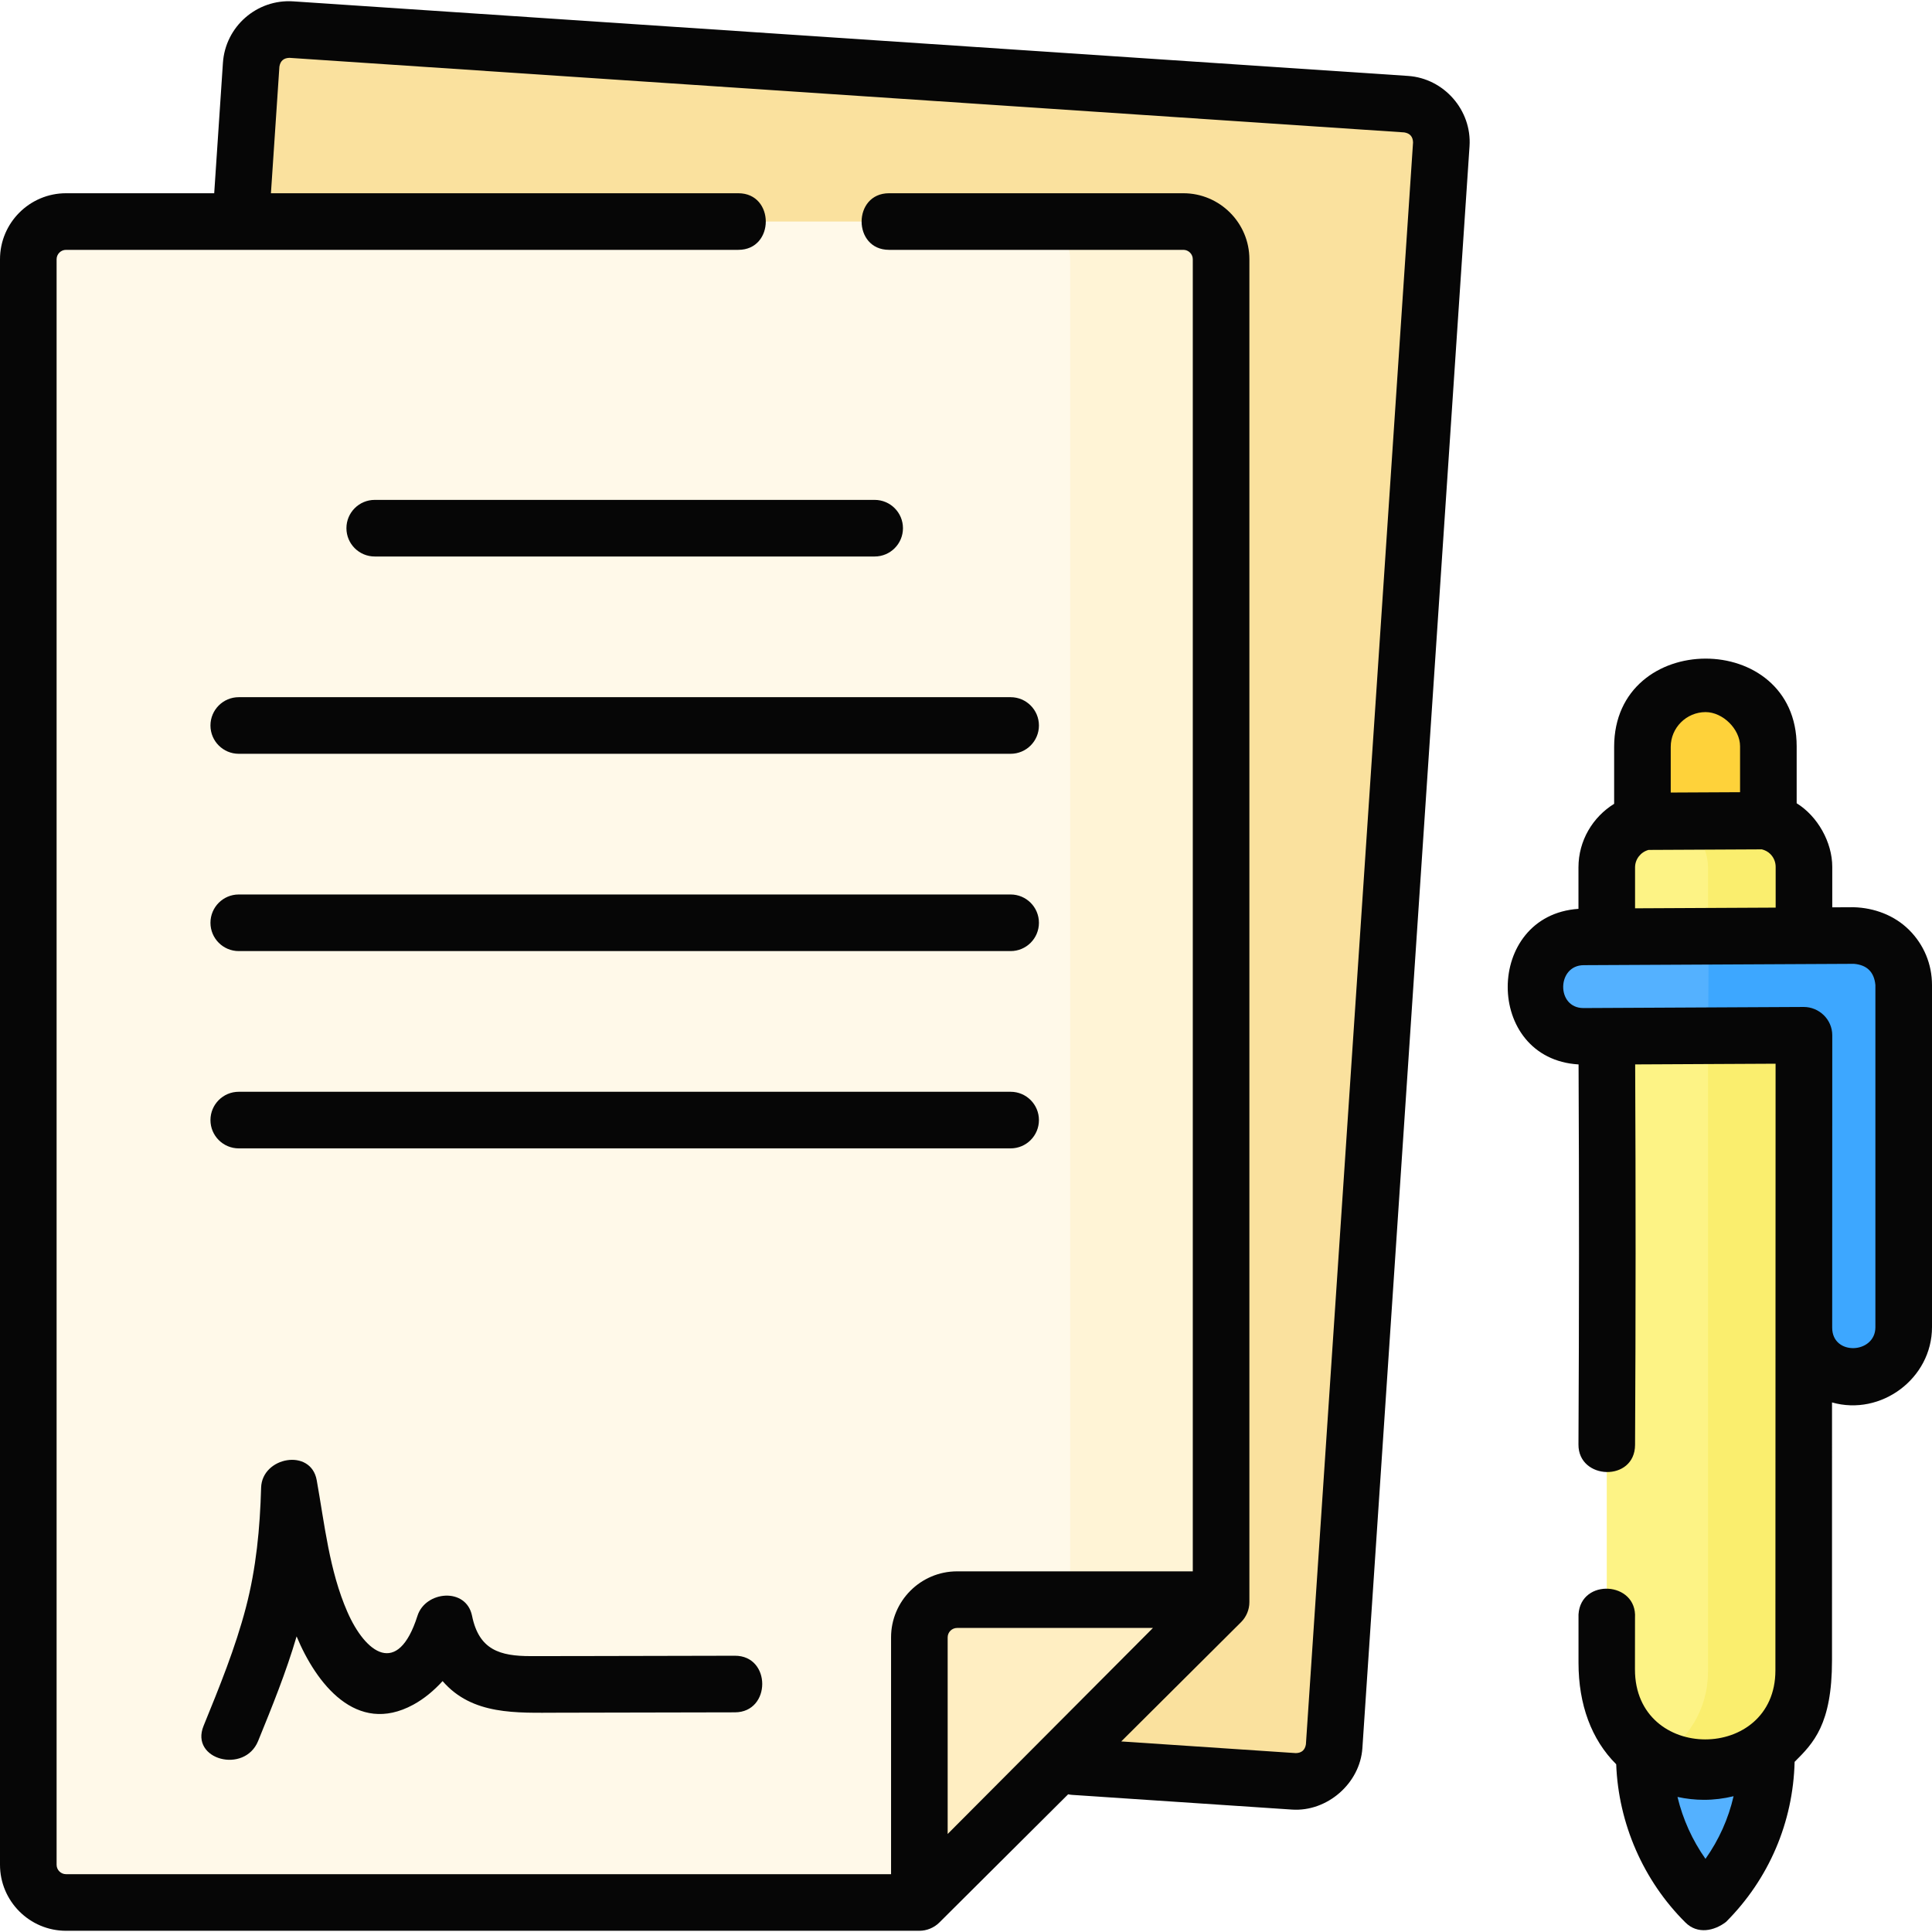
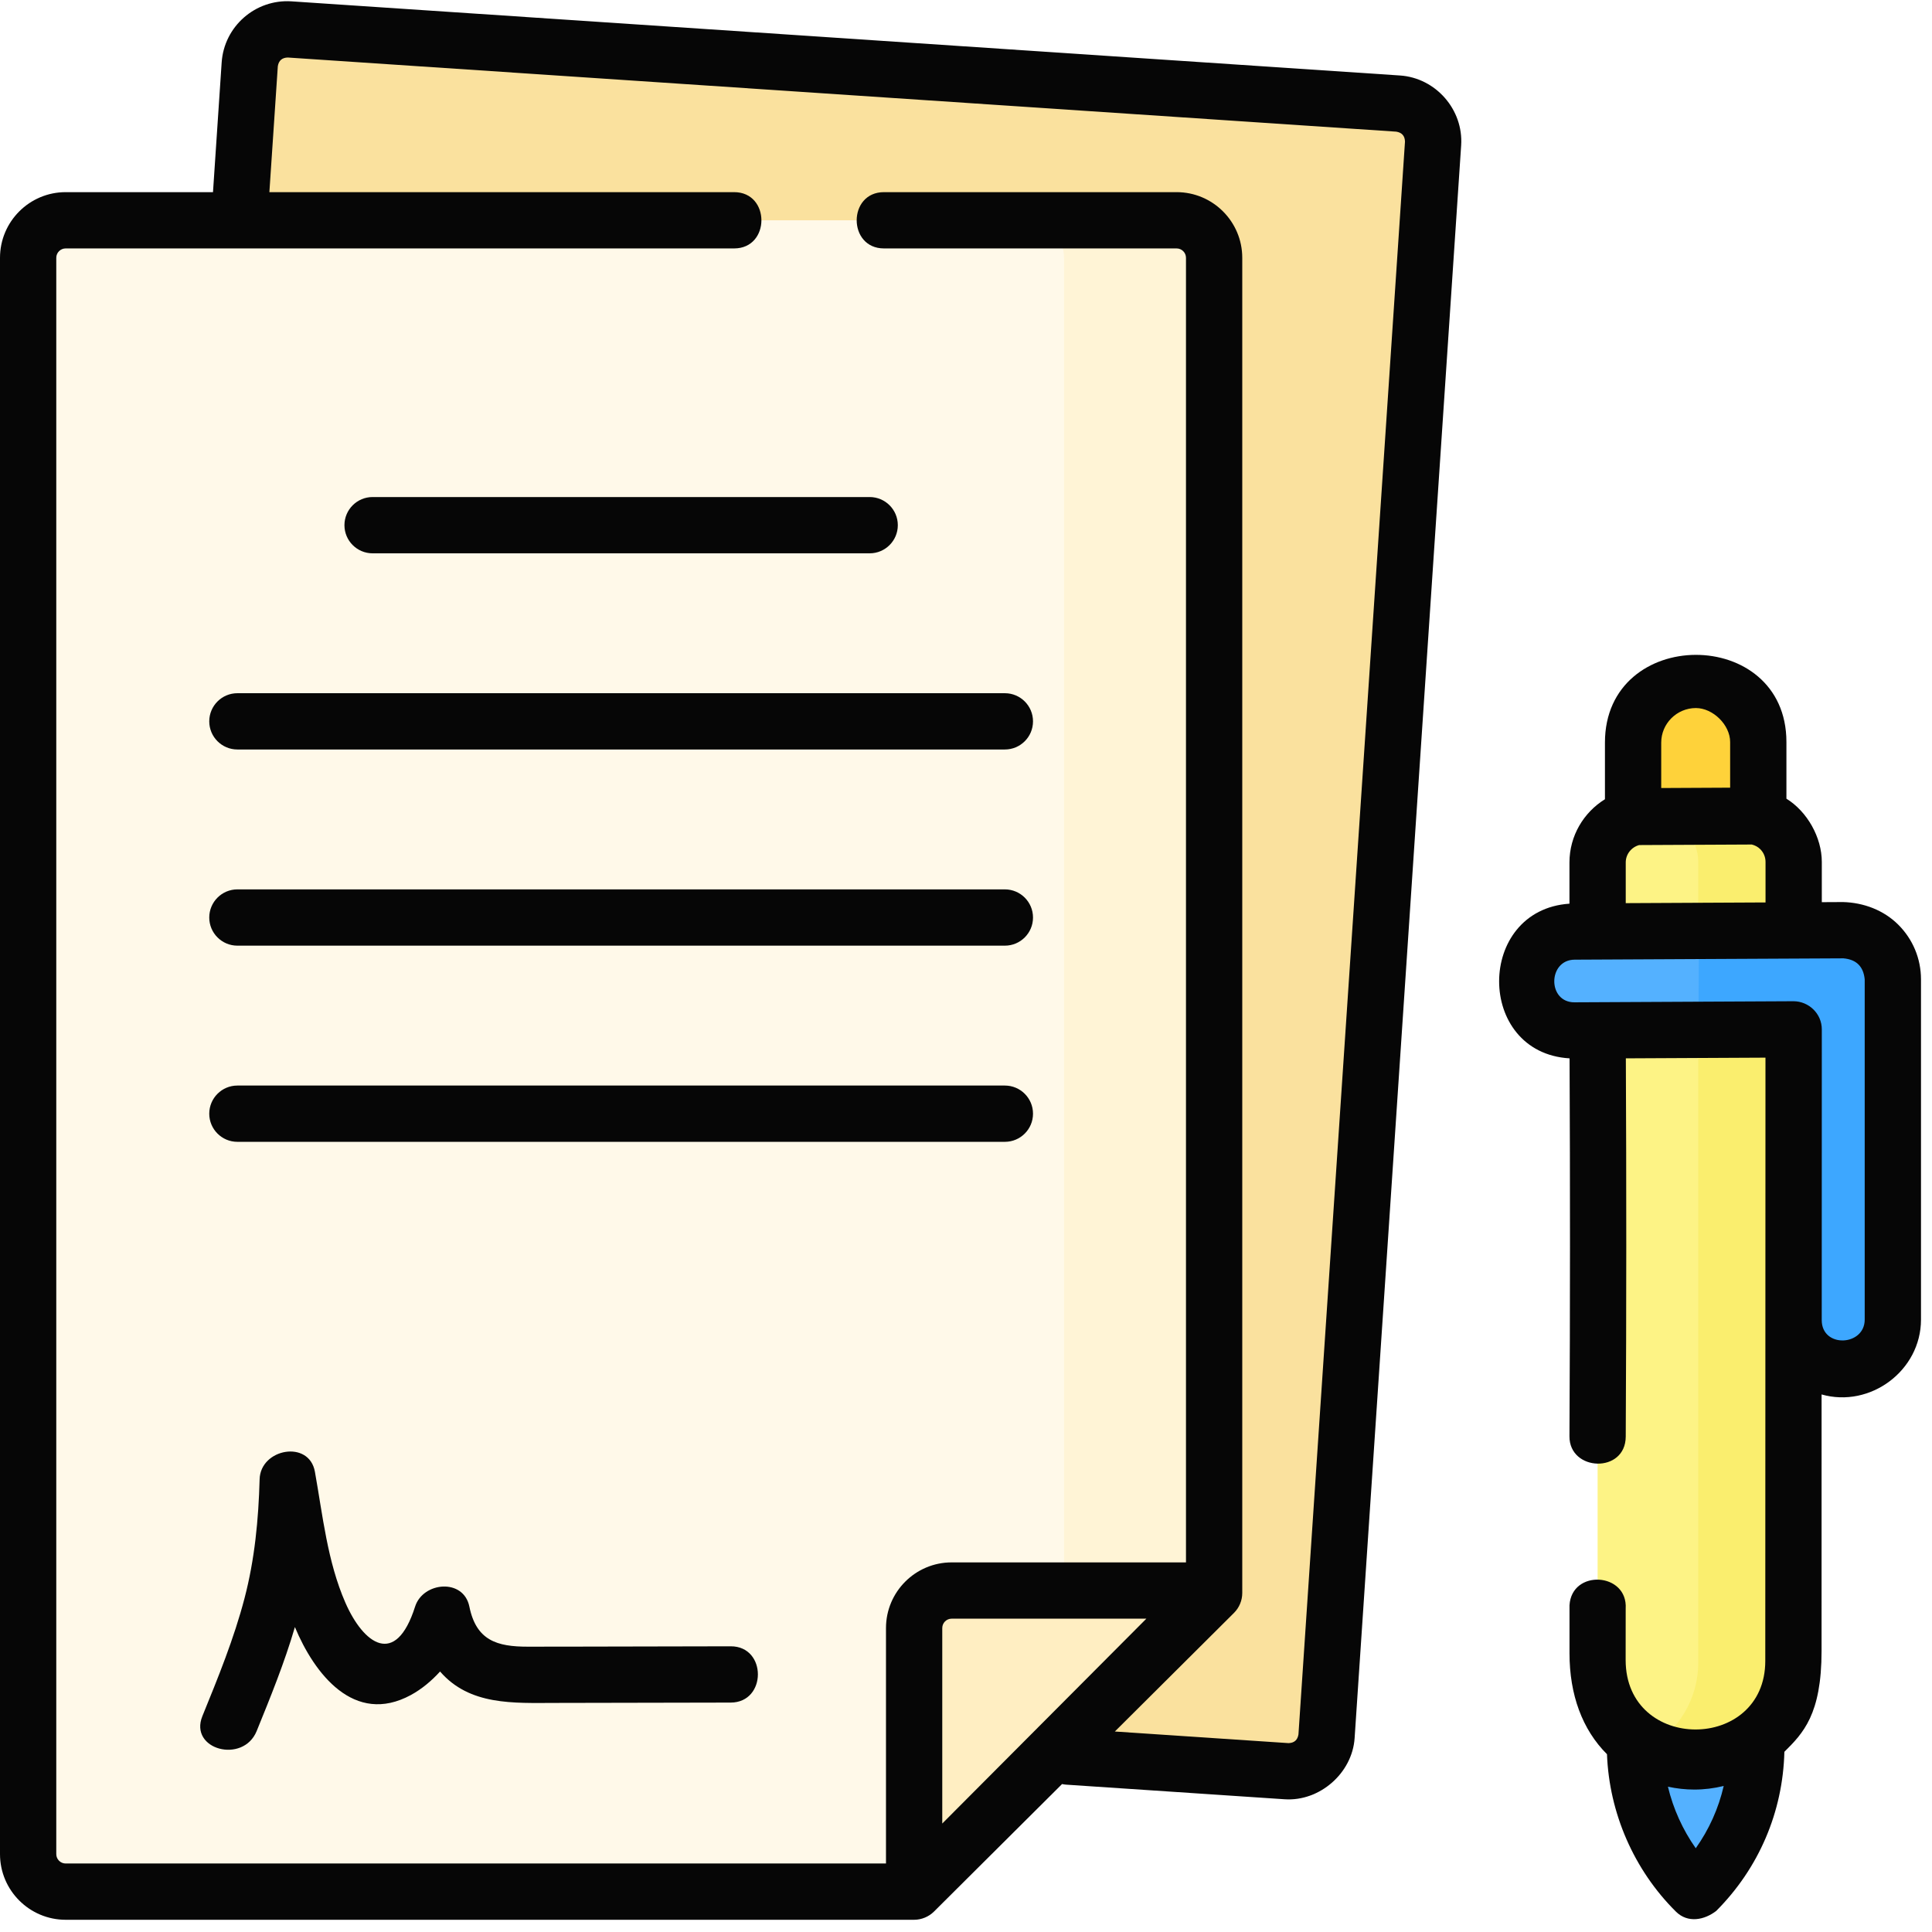
- <svg xmlns="http://www.w3.org/2000/svg" id="Layer_1" enable-background="new 0 0 512 512" height="512" viewBox="0 0 512 512" width="512">
-   <g>
+ <svg xmlns="http://www.w3.org/2000/svg" width="100%" height="100%" viewBox="0 0 123 123" version="1.1" xml:space="preserve" style="fill-rule:evenodd;clip-rule:evenodd;stroke-linejoin:round;stroke-miterlimit:2;">
+   <clipPath id="_clip1">
+     <rect id="assicurazione.svg" x="0" y="0" width="122.299" height="122.299" />
+   </clipPath>
+   <g clip-path="url(#_clip1)">
    <g>
      <g>
        <g>
-           <path d="m47.478 452.317 295.441 19.76c5.511.369 10.277-3.8 10.645-9.31l28.393-424.517c.369-5.511-3.8-10.276-9.31-10.645l-295.441-19.76c-5.511-.369-10.276 3.8-10.645 9.31l-28.394 424.517c-.368 5.511 3.8 10.277 9.311 10.645z" fill="#fae19e" />
-         </g>
-         <g>
+           <g>
+             <path d="M11.341,108.043l70.57,4.72c1.317,0.088 2.455,-0.908 2.543,-2.224l6.782,-101.402c0.088,-1.317 -0.908,-2.455 -2.224,-2.543l-70.57,-4.72c-1.317,-0.088 -2.455,0.908 -2.543,2.224l-6.782,101.402c-0.088,1.316 0.907,2.455 2.224,2.543Z" style="fill:#fae19e;fill-rule:nonzero;" />
+           </g>
          <g>
            <g>
              <g>
                <g>
-                   <path d="m17.5 504.177h226.14l79.96-79.605v-355.86c0-5.523-4.477-10-10-10h-296.1c-5.523 0-10 4.477-10 10v425.466c0 5.522 4.477 9.999 10 9.999z" fill="#fff9e9" />
+                   <g>
+                     <path d="M4.18,120.43l54.017,0l19.1,-19.015l-0,-85.002c-0,-1.319 -1.07,-2.389 -2.389,-2.389l-70.728,0c-1.319,0 -2.389,1.07 -2.389,2.389l0,101.629c0,1.319 1.07,2.388 2.389,2.388Z" style="fill:#fff9e9;fill-rule:nonzero;" />
+                   </g>
+                   <path d="M74.908,14.024l-9.554,0c1.319,0 2.388,1.07 2.388,2.389l0,85.003l-0.061,9.573l9.616,-9.573l-0,-85.003c-0,-1.319 -1.07,-2.389 -2.389,-2.389Z" style="fill:#fff4d6;fill-rule:nonzero;" />
                </g>
-                 <path d="m313.601 58.712h-40c5.523 0 10 4.477 10 10v355.861l-.258 40.078 40.258-40.078v-355.861c0-5.523-4.477-10-10-10z" fill="#fff4d6" />
              </g>
            </g>
+             <path d="M58.197,120.43l0,-16.781c0,-1.319 1.069,-2.388 2.389,-2.388l16.711,-0l-19.1,19.169Z" style="fill:#ffeec2;fill-rule:nonzero;" />
          </g>
-           <path d="m243.64 504.177v-70.253c0-5.523 4.477-10 10-10h69.96z" fill="#ffeec2" />
+         </g>
+         <g>
+           <path d="M111.941,59.377l-7.972,0.039l0,-12.14c0,-2.194 1.783,-3.98 3.983,-3.991l0.002,-0c2.201,-0.011 3.987,1.761 3.987,3.956l-0,12.136l-0,0Z" style="fill:#fed23a;fill-rule:nonzero;" />
+           <path d="M107.957,120.43c-2.475,-2.455 -3.868,-5.795 -3.871,-9.281l-0.015,-17.67c0,-0.154 0.125,-0.279 0.28,-0.28l7.175,-0.036c0.154,-0 0.279,0.124 0.279,0.278l0.015,17.694c0.003,3.471 -1.373,6.801 -3.825,9.258l-0.038,0.037Z" style="fill:#54b1ff;fill-rule:nonzero;" />
+           <path d="M107.957,112.107l-0.002,0c-3.448,0.017 -6.244,-2.757 -6.244,-6.195l-0,-51.004c-0,-1.619 1.308,-2.934 2.927,-2.942l6.599,-0.032c1.63,-0.009 2.957,1.311 2.957,2.941l-0,50.983c-0,3.435 -2.792,6.232 -6.237,6.249Z" style="fill:#fdf385;fill-rule:nonzero;" />
+           <path d="M111.237,51.933l-5.678,0.028c1.442,0.189 2.558,1.419 2.558,2.914l0,50.983c0,2.346 -1.303,4.394 -3.226,5.463c0.905,0.505 1.95,0.792 3.063,0.786l0.003,0c3.445,-0.017 6.236,-2.814 6.236,-6.249l0,-50.983c0.001,-1.63 -1.326,-2.95 -2.956,-2.942Z" style="fill:#faee6e;fill-rule:nonzero;" />
+           <path d="M117.348,59.221l-17.106,0.084c-1.745,0.009 -3.159,1.426 -3.159,3.165c-0,1.739 1.414,3.142 3.159,3.133l13.947,-0.069l-0,18.509c-0,1.739 1.414,3.142 3.159,3.133c1.745,-0.008 3.159,-1.425 3.159,-3.164l0,-21.658c0,-1.739 -1.414,-3.142 -3.159,-3.133Z" style="fill:#54b1ff;fill-rule:nonzero;" />
+           <g>
+             <path d="M117.348,59.221l-9.182,0.044l-0.04,6.285l6.063,-0.016l-0,18.51c-0,1.739 1.414,3.141 3.159,3.133c1.745,-0.009 3.159,-1.426 3.159,-3.165l0,-21.658c0,-1.739 -1.414,-3.142 -3.159,-3.133Z" style="fill:#3da7ff;fill-rule:nonzero;" />
+           </g>
        </g>
      </g>
      <g>
-         <path d="m468.636 248.58-33.372.165v-50.826c0-9.183 7.463-16.662 16.673-16.708h.007c9.217-.046 16.693 7.371 16.693 16.562v50.807z" fill="#fed23a" />
-         <path d="m451.96 504.177c-10.362-10.277-16.196-24.263-16.208-38.857l-.062-73.973c0-.644.524-1.169 1.171-1.173l30.038-.149c.647-.003 1.171.517 1.171 1.161l.062 74.079c.012 14.531-5.749 28.472-16.015 38.756z" fill="#54b1ff" />
-         <path d="m451.959 469.333h-.01c-14.434.072-26.14-11.542-26.14-25.935v-213.527c0-6.778 5.477-12.283 12.255-12.316l27.626-.137c6.826-.034 12.378 5.49 12.378 12.316v213.436c0 14.38-11.687 26.091-26.109 26.163z" fill="#fdf385" />
-         <path d="m465.69 217.417-23.769.118c6.037.79 10.708 5.94 10.708 12.198v213.437c0 9.823-5.455 18.397-13.507 22.87 3.79 2.115 8.164 3.317 12.826 3.293h.01c14.422-.072 26.109-11.783 26.109-26.163v-213.436c.001-6.826-5.551-12.351-12.377-12.317z" fill="#faee6e" />
-         <path d="m491.274 247.925-71.615.355c-7.305.036-13.226 5.968-13.226 13.248 0 7.281 5.921 13.153 13.226 13.117l58.389-.29v77.489c0 7.281 5.921 13.153 13.226 13.117 7.305-.036 13.226-5.968 13.226-13.248v-90.672c0-7.28-5.922-13.152-13.226-13.116z" fill="#54b1ff" />
-         <g>
-           <path d="m491.274 247.925-38.441.188-.167 26.311 25.381-.067v77.489c0 7.281 5.921 13.153 13.226 13.117 7.305-.036 13.226-5.968 13.226-13.248v-90.672c.001-7.282-5.921-13.154-13.225-13.118z" fill="#3da7ff" />
-         </g>
+         <path d="M89.132,4.806l-70.571,-4.72c-2.3,-0.152 -4.295,1.592 -4.449,3.892l-0.552,8.255l-9.38,-0c-2.305,-0 -4.18,1.875 -4.18,4.18l-0,101.629c-0,2.304 1.875,4.18 4.18,4.18l54.017,-0c0.468,-0 0.932,-0.192 1.264,-0.522l8.155,-8.119c0.083,0.018 0.167,0.032 0.254,0.038l13.922,0.931c2.222,0.147 4.3,-1.661 4.449,-3.892l6.783,-101.402c0.152,-2.275 -1.617,-4.297 -3.892,-4.45Zm-29.143,111.288l-0,-12.445c-0,-0.329 0.268,-0.597 0.597,-0.597l12.397,0l-12.994,13.042Zm22.677,-5.675c-0.058,0.361 -0.27,0.546 -0.635,0.556l-11.055,-0.739l7.585,-7.551c0.337,-0.336 0.527,-0.793 0.527,-1.27l0,-85.002c0,-2.305 -1.875,-4.18 -4.18,-4.18l-18.63,-0c-2.316,-0 -2.316,3.583 0,3.583l18.63,-0c0.33,-0 0.597,0.268 0.597,0.597l0,83.056l-14.919,0c-2.305,0 -4.18,1.875 -4.18,4.18l-0,14.99l-52.226,-0c-0.329,-0 -0.597,-0.268 -0.597,-0.597l-0,-101.629c-0,-0.329 0.268,-0.597 0.597,-0.597l42.558,-0c2.316,-0 2.316,-3.583 0,-3.583l-29.588,-0l0.537,-8.016c0.058,-0.361 0.27,-0.546 0.635,-0.555l70.57,4.72c0.361,0.058 0.547,0.27 0.556,0.635l-6.782,101.402Z" style="fill:#060606;fill-rule:nonzero;" />
+         <path d="M63.974,56.622l-48.86,0c-0.989,0 -1.792,0.802 -1.792,1.792c0,0.989 0.803,1.791 1.792,1.791l48.86,0c0.99,0 1.792,-0.802 1.792,-1.791c-0,-0.99 -0.802,-1.792 -1.792,-1.792Z" style="fill:#060606;fill-rule:nonzero;" />
+         <path d="M63.974,69.111l-48.86,0c-0.989,0 -1.792,0.802 -1.792,1.792c0,0.989 0.803,1.791 1.792,1.791l48.86,0c0.99,0 1.792,-0.802 1.792,-1.791c-0,-0.99 -0.802,-1.792 -1.792,-1.792Z" style="fill:#060606;fill-rule:nonzero;" />
+         <path d="M13.322,45.925c0,0.989 0.803,1.791 1.792,1.791l48.86,0c0.99,0 1.792,-0.802 1.792,-1.791c-0,-0.99 -0.802,-1.792 -1.792,-1.792l-48.86,0c-0.989,0 -1.792,0.802 -1.792,1.792Z" style="fill:#060606;fill-rule:nonzero;" />
+         <path d="M21.929,33.436c0,0.989 0.803,1.791 1.792,1.791l31.646,0c0.99,0 1.792,-0.802 1.792,-1.791c-0,-0.99 -0.802,-1.792 -1.792,-1.792l-31.646,0c-0.989,0 -1.792,0.802 -1.792,1.792Z" style="fill:#060606;fill-rule:nonzero;" />
+         <path d="M46.52,104.811c-3.222,0.008 -6.444,0.015 -9.666,0.02c-1.083,0.002 -2.166,0.003 -3.249,0.004c-1.962,0.002 -3.284,-0.392 -3.723,-2.551c-0.372,-1.825 -2.954,-1.579 -3.455,0c-1.24,3.903 -3.291,2.374 -4.439,-0.251c-1.146,-2.619 -1.44,-5.55 -1.94,-8.337c-0.368,-2.047 -3.465,-1.473 -3.519,0.477c-0.071,2.568 -0.311,5.095 -0.963,7.586c-0.672,2.569 -1.68,5.039 -2.68,7.494c-0.873,2.141 2.595,3.061 3.455,0.953c0.886,-2.176 1.774,-4.363 2.434,-6.62c1.228,2.952 3.768,6.292 7.388,4.324c0.673,-0.367 1.302,-0.887 1.854,-1.494c1.882,2.175 4.684,2.004 7.305,2c3.733,-0.004 7.466,-0.012 11.199,-0.022c2.304,-0.006 2.309,-3.589 -0.001,-3.583Z" style="fill:#060606;fill-rule:nonzero;" />
+         <path d="M120.849,58.866c-0.93,-0.927 -2.21,-1.402 -3.51,-1.437l-1.354,0.007l0,-2.561c0,-1.559 -0.926,-3.207 -2.253,-4.027l0,-3.607c0,-7.421 -11.554,-7.389 -11.554,0.035l-0,3.607c-1.352,0.836 -2.259,2.327 -2.259,4.025l0,2.624c-5.963,0.406 -5.98,9.493 0.007,9.848c0.038,8.02 0.036,15.909 -0.007,24.063c-0.011,2.249 3.571,2.38 3.583,0.019c0.043,-8.161 0.045,-16.057 0.007,-24.083l8.889,-0.044c-0,-0 -0.012,26.477 -0.012,38.405c0,5.814 -8.89,5.852 -8.89,-0.06l0.003,-3.267c0.14,-2.312 -3.437,-2.528 -3.577,-0.216l0,3.065c0,2.628 0.813,4.853 2.386,6.419c0.14,3.748 1.72,7.375 4.388,10.021c0.765,0.76 1.825,0.528 2.566,-0.043c2.715,-2.72 4.245,-6.305 4.34,-10.131c1.183,-1.178 2.367,-2.364 2.367,-6.425l0.001,-16.326c3.098,0.881 6.329,-1.517 6.329,-4.765l-0,-21.658c-0,-1.319 -0.515,-2.558 -1.45,-3.488Zm-17.347,-1.368l0,-2.59c0,-0.53 0.364,-0.974 0.854,-1.107l7.172,-0.035c0.2,0.05 0.385,0.144 0.535,0.294c0.219,0.217 0.339,0.507 0.339,0.815l0,2.579l-8.9,0.044Zm4.46,-12.421c1.1,-0 2.187,1.078 2.187,2.164l-0,2.906l-4.388,0.022l-0,-2.893c-0,-1.207 0.987,-2.193 2.201,-2.199Zm-0.003,72.591c-0.832,-1.181 -1.435,-2.516 -1.771,-3.919c0.554,0.12 1.116,0.183 1.678,0.183c0.628,-0 1.255,-0.078 1.873,-0.229c-0.328,1.425 -0.93,2.768 -1.78,3.965Zm10.757,-33.656c-0,1.696 -2.736,1.83 -2.736,0.031c0,0 0.003,-16.953 0.005,-18.507c0.002,-1.002 -0.832,-1.793 -1.805,-1.793l-13.947,0.069c-1.73,-0 -1.69,-2.707 0.018,-2.715l17.106,-0.085c0.827,0.071 1.28,0.518 1.359,1.342l-0,21.658l-0,0Z" style="fill:#060606;fill-rule:nonzero;" />
      </g>
-     </g>
-     <g fill="#060606">
-       <path d="m373.147 20.122-295.44-19.761c-9.631-.638-17.984 6.665-18.629 16.293l-2.311 34.557h-39.267c-9.649 0-17.5 7.851-17.5 17.5v425.466c0 9.649 7.851 17.5 17.5 17.5h226.141c1.96 0 3.902-.801 5.292-2.185l34.138-33.987c.347.074.701.133 1.065.157l58.282 3.898c9.302.614 18.005-6.952 18.629-16.293l28.393-424.515c.639-9.528-6.766-17.993-16.293-18.63zm-122.006 465.902v-52.1c0-1.378 1.122-2.5 2.5-2.5h51.9zm94.939-23.757c-.244 1.51-1.131 2.286-2.66 2.327l-46.28-3.096 31.752-31.611c1.414-1.407 2.209-3.32 2.209-5.315v-355.86c0-9.649-7.851-17.5-17.5-17.5h-77.993c-9.697 0-9.697 15 0 15h77.993c1.379 0 2.5 1.122 2.5 2.5v347.712h-62.46c-9.649 0-17.5 7.851-17.5 17.5v62.753h-218.641c-1.378 0-2.5-1.122-2.5-2.5v-425.465c0-1.378 1.122-2.5 2.5-2.5h178.168c9.697 0 9.697-15 0-15h-123.868l2.244-33.556c.244-1.511 1.131-2.286 2.661-2.327l295.44 19.76c1.511.244 2.287 1.131 2.328 2.661z" />
-       <path d="m267.827 237.047h-204.553c-4.142 0-7.5 3.358-7.5 7.5s3.358 7.5 7.5 7.5h204.553c4.143 0 7.5-3.358 7.5-7.5s-3.357-7.5-7.5-7.5z" />
-       <path d="m267.827 289.332h-204.553c-4.142 0-7.5 3.358-7.5 7.5s3.358 7.5 7.5 7.5h204.553c4.143 0 7.5-3.358 7.5-7.5s-3.357-7.5-7.5-7.5z" />
-       <path d="m55.774 192.262c0 4.142 3.358 7.5 7.5 7.5h204.553c4.143 0 7.5-3.358 7.5-7.5s-3.357-7.5-7.5-7.5h-204.553c-4.142 0-7.5 3.358-7.5 7.5z" />
-       <path d="m91.807 139.977c0 4.142 3.358 7.5 7.5 7.5h132.487c4.142 0 7.5-3.358 7.5-7.5s-3.358-7.5-7.5-7.5h-132.487c-4.142 0-7.5 3.358-7.5 7.5z" />
-       <path d="m194.755 438.787c-13.489.036-26.978.065-40.467.086-4.534.007-9.067.013-13.6.016-8.215.006-13.75-1.643-15.59-10.679-1.556-7.64-12.364-6.613-14.464 0-5.19 16.337-13.774 9.936-18.582-1.053-4.797-10.963-6.027-23.233-8.122-34.9-1.54-8.573-14.506-6.17-14.732 1.994-.298 10.751-1.302 21.331-4.031 31.758-2.815 10.758-7.034 21.097-11.222 31.376-3.651 8.961 10.867 12.816 14.464 3.988 3.711-9.108 7.427-18.266 10.193-27.714 5.14 12.36 15.774 26.34 30.927 18.101 2.819-1.533 5.452-3.712 7.763-6.253 7.88 9.106 19.609 8.388 30.584 8.375 15.627-.02 31.254-.054 46.881-.095 9.649-.025 9.667-15.025-.002-15z" />
-       <path d="m505.932 246.439c-3.897-3.878-9.255-5.867-14.695-6.014l-5.668.028v-10.719c0-6.529-3.878-13.427-9.433-16.862v-15.098c0-31.069-48.372-30.934-48.372.146v15.1c-5.659 3.498-9.455 9.741-9.455 16.852v10.982c-24.966 1.7-25.037 39.745.028 41.232.16 33.575.152 66.6-.028 100.737-.049 9.414 14.949 9.966 15 .079.18-34.166.188-67.22.029-100.823l37.211-.185s-.048 110.848-.048 160.784c0 24.338-37.219 24.5-37.219-.253l.013-13.677c.585-9.68-14.387-10.583-14.973-.904v12.834c0 11 3.402 20.316 9.988 26.869.586 15.693 7.198 30.878 18.369 41.956 3.205 3.18 7.642 2.208 10.744-.182 11.365-11.385 17.769-26.394 18.169-42.414 4.951-4.931 9.908-9.896 9.908-26.896l.006-68.351c12.97 3.689 26.494-6.348 26.494-19.946v-90.672c0-5.523-2.155-10.709-6.068-14.603zm-72.623-5.727v-10.841c0-2.219 1.523-4.08 3.573-4.633l30.025-.149c.84.208 1.615.605 2.243 1.231.915.911 1.419 2.123 1.419 3.414v10.794zm18.671-52c4.604 0 9.155 4.514 9.155 9.062v12.166l-18.372.091v-12.111c.001-5.053 4.133-9.183 9.217-9.208zm-.011 303.901c-3.487-4.942-6.009-10.531-7.417-16.406 2.322.503 4.674.765 7.027.765 2.627 0 5.253-.326 7.839-.957-1.374 5.964-3.892 11.587-7.449 16.598zm45.031-140.899c0 7.101-11.452 7.66-11.452.131 0 0 .013-70.974.021-77.48.005-4.196-3.483-7.509-7.558-7.509l-58.389.29c-7.242 0-7.073-11.331.074-11.366l71.615-.355c3.463.295 5.359 2.168 5.688 5.617v90.672z" />
    </g>
  </g>
</svg>
